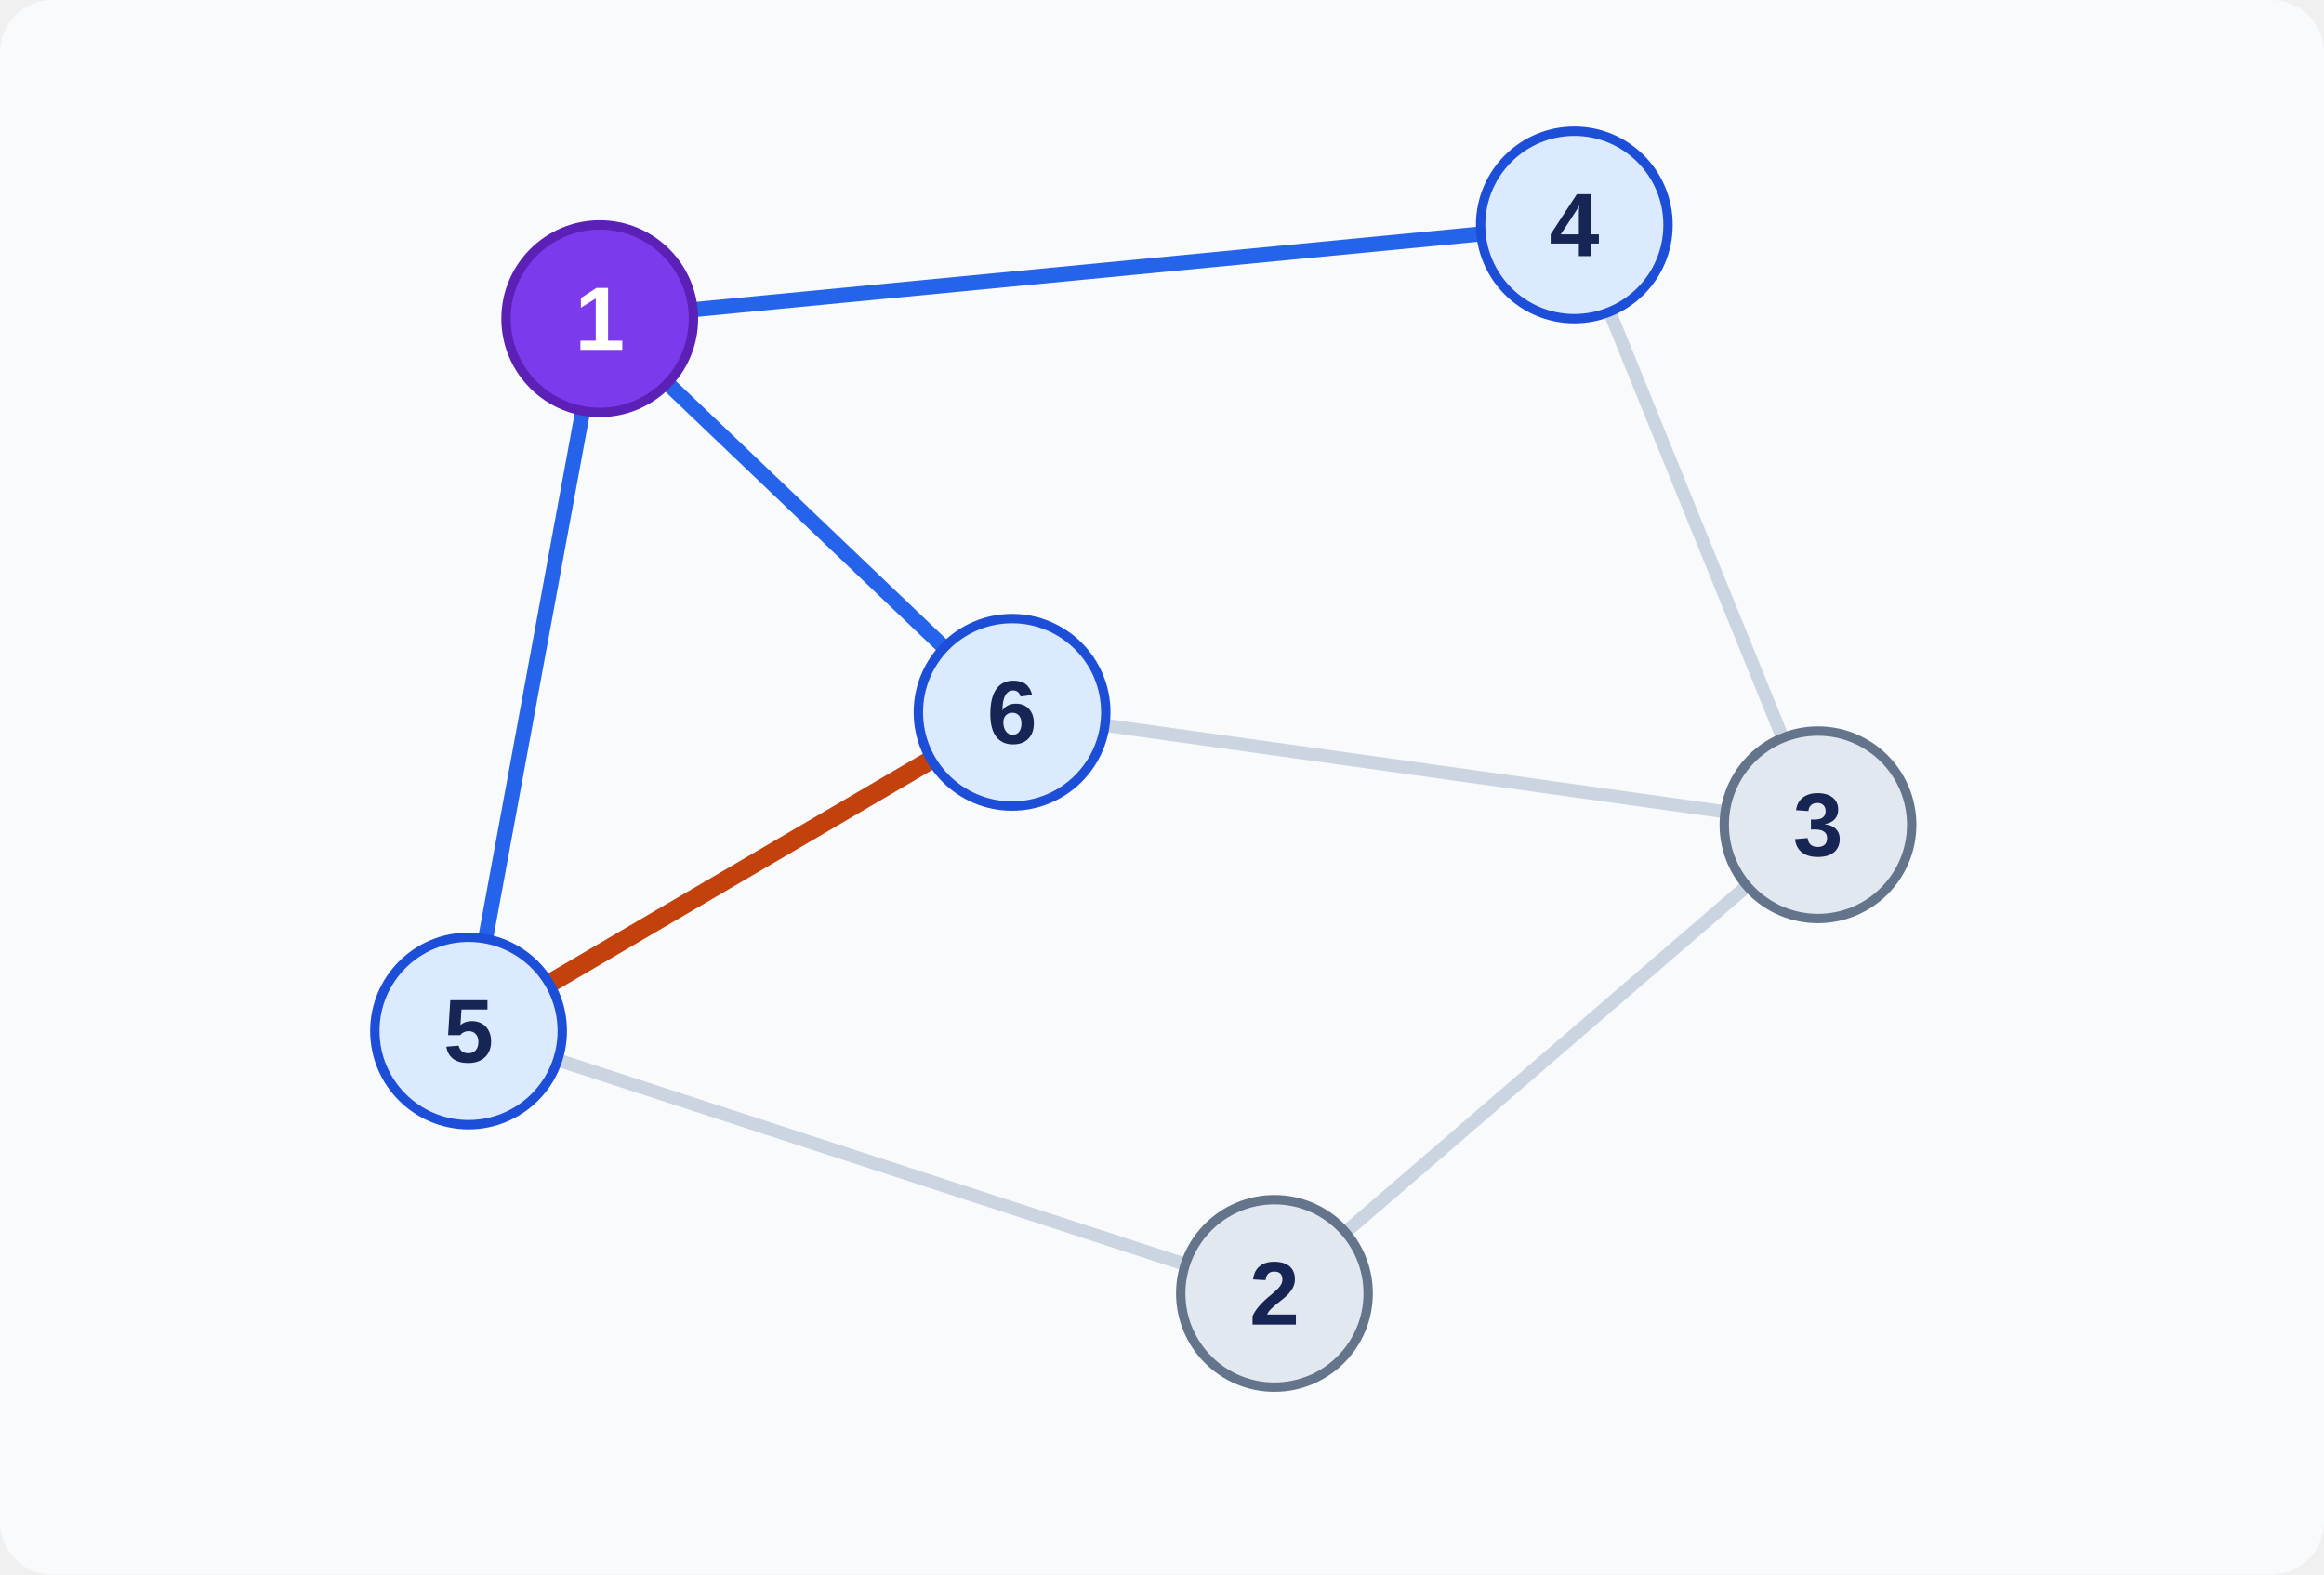
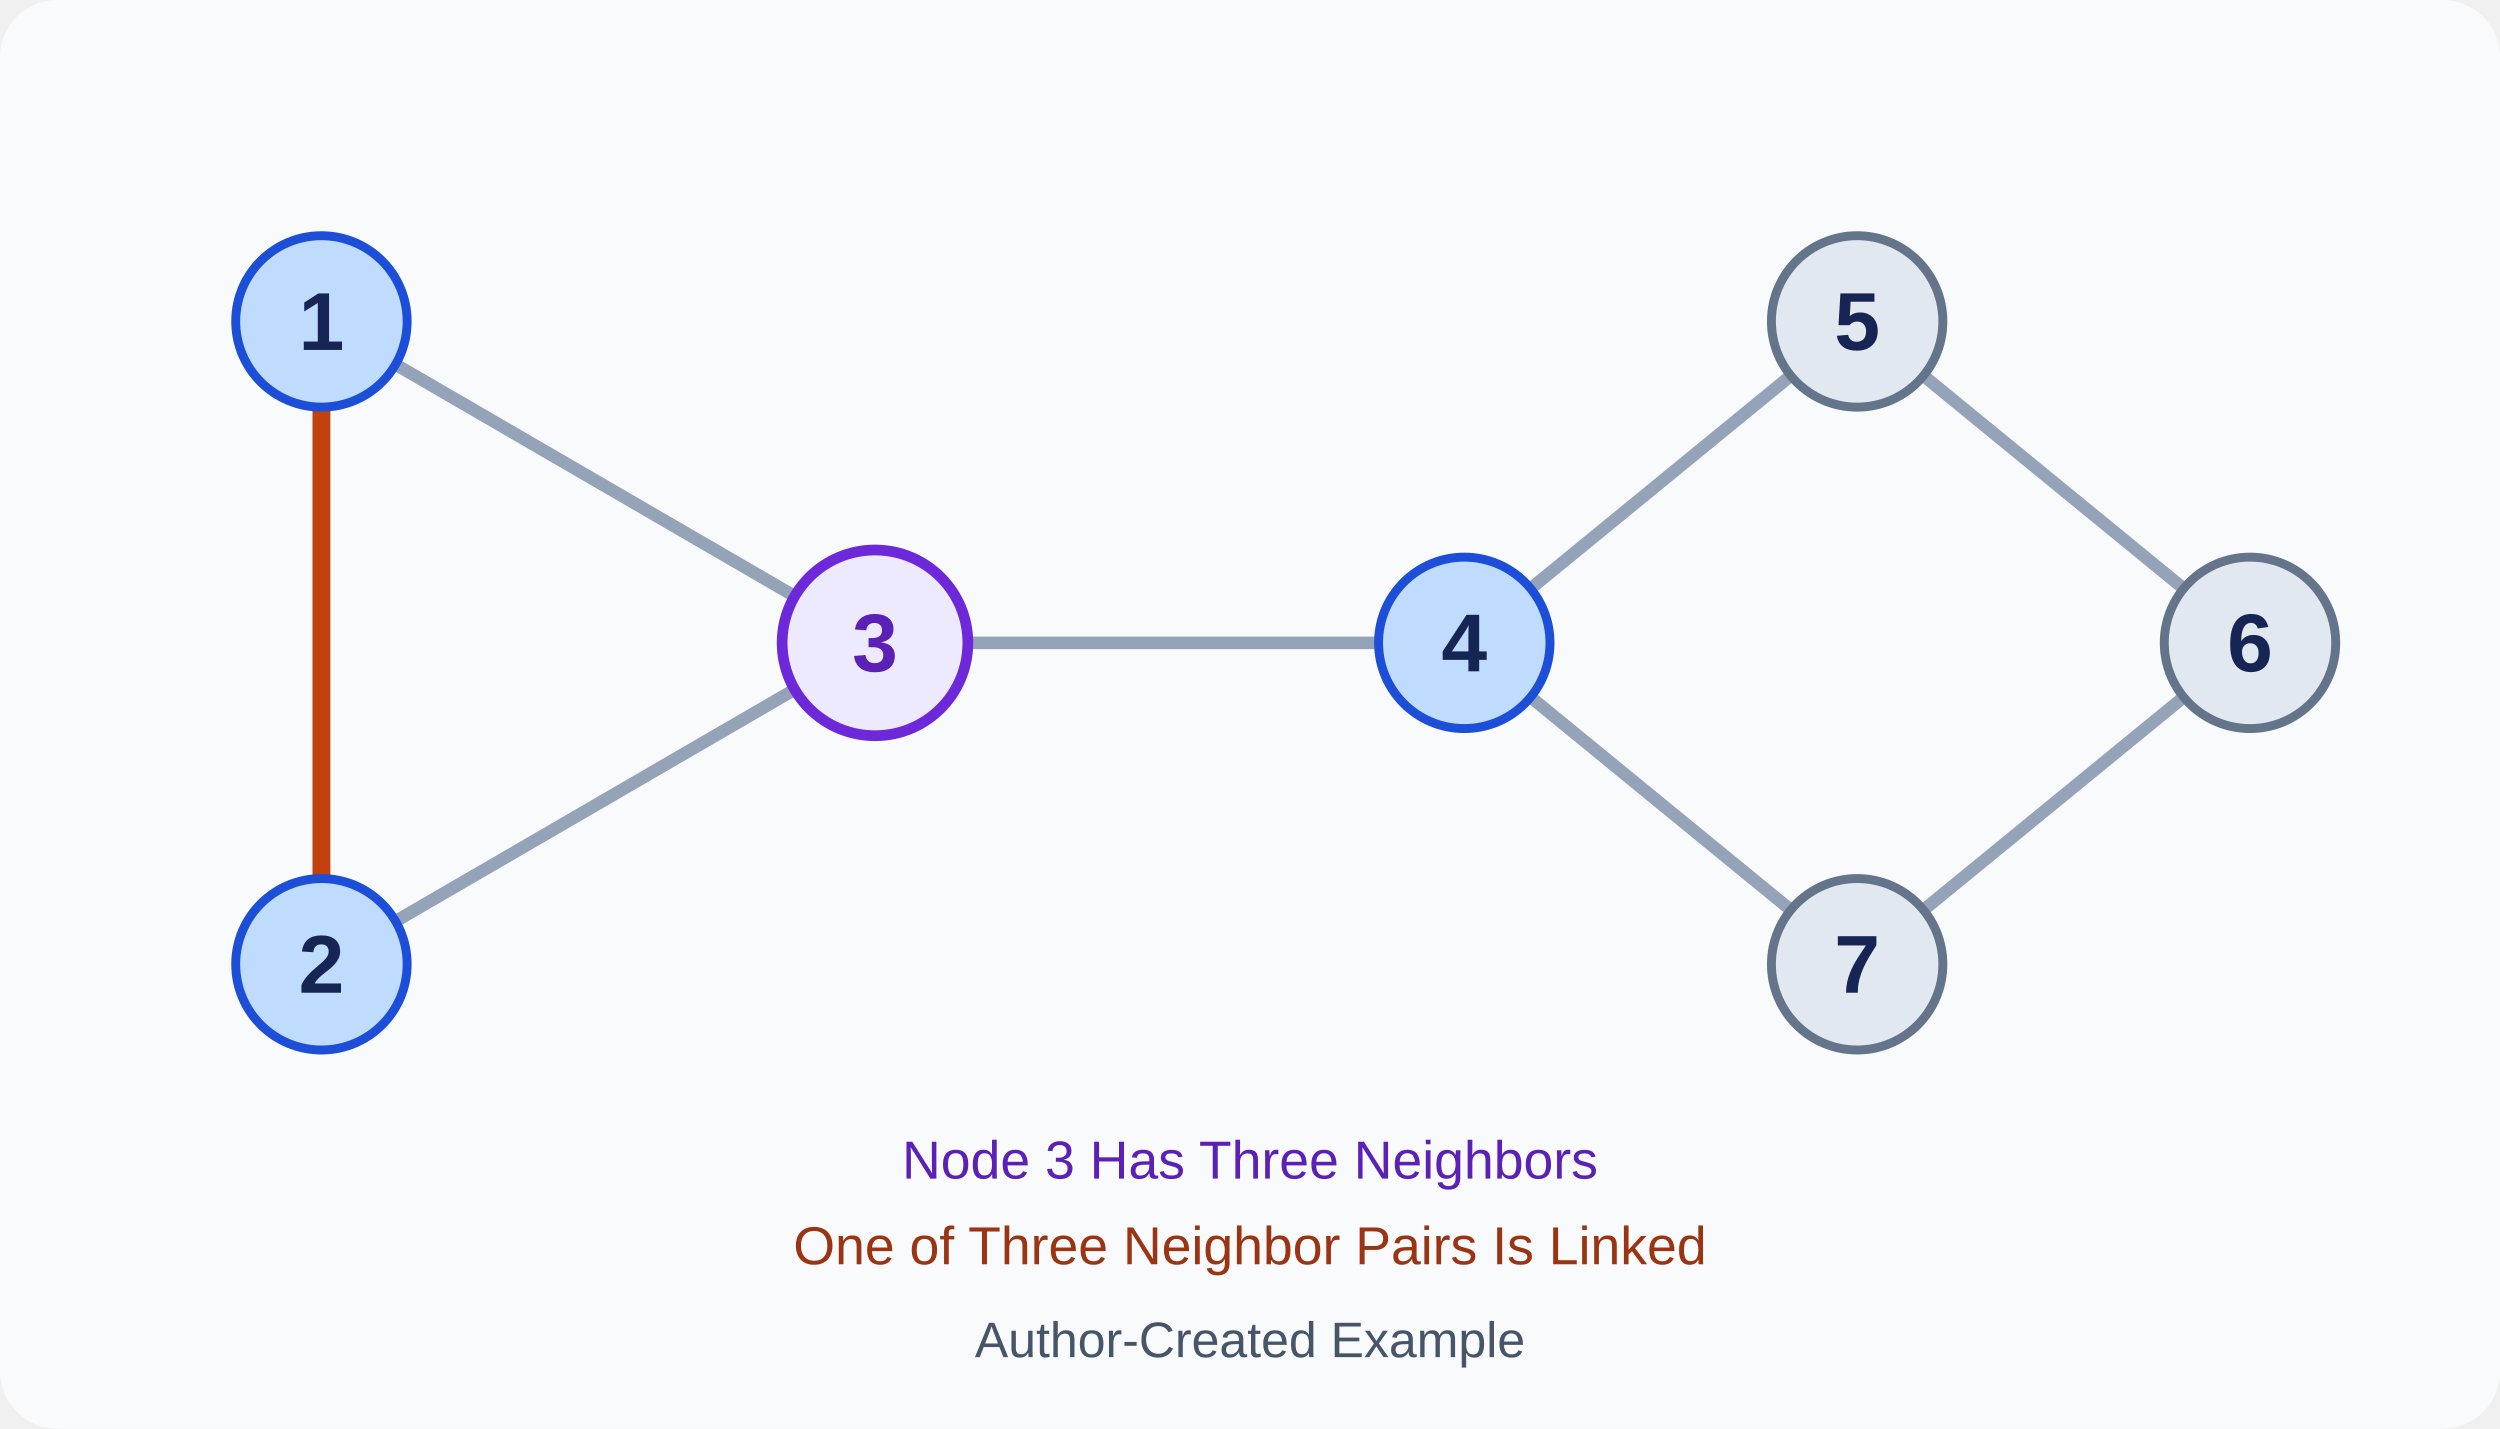
- <svg xmlns="http://www.w3.org/2000/svg" viewBox="0 0 620 420" width="620" height="420" role="img" aria-labelledby="title desc">
-   <rect width="620" height="420" rx="14" fill="#f8fafc" />
-   <g stroke="#cbd5e1" stroke-width="3.5" fill="none">
-     <path d="M340 345L485 220 M340 345L125 275 M485 220L420 60 M485 220L270 190" />
-   </g>
-   <g stroke="#2563eb" stroke-width="4" fill="none">
-     <path d="M160 85L420 60 M160 85L125 275 M160 85L270 190" />
-   </g>
-   <path d="M125 275L270 190" stroke="#c2410c" stroke-width="5" fill="none" />
-   <g fill="#dbeafe" stroke="#1d4ed8" stroke-width="2.5">
-     <circle cx="420" cy="60" r="25" />
-     <circle cx="125" cy="275" r="25" />
-     <circle cx="270" cy="190" r="25" />
+ <svg xmlns="http://www.w3.org/2000/svg" viewBox="0 0 700 400" width="700" height="400" role="img" aria-labelledby="title desc">
+   <rect width="700" height="400" rx="16" fill="#f8fafc" />
+   <g fill="none" stroke="#94a3b8" stroke-width="3.5" stroke-linecap="round" stroke-linejoin="round">
+     <path d="M90 90L245 180L90 270" />
+     <path d="M245 180L410 180" />
+     <path d="M410 180L520 90L630 180L520 270Z" />
+     <path d="M90 90L90 270" stroke="#c2410c" stroke-width="5" />
  </g>
  <g fill="#e2e8f0" stroke="#64748b" stroke-width="2.5">
-     <circle cx="340" cy="345" r="25" />
-     <circle cx="485" cy="220" r="25" />
+     <circle cx="520" cy="90" r="24" />
+     <circle cx="630" cy="180" r="24" />
+     <circle cx="520" cy="270" r="24" />
  </g>
-   <circle cx="160" cy="85" r="25" fill="#7c3aed" stroke="#5b21b6" stroke-width="2.5" />
-   <g font-family="Arial, sans-serif" font-size="24" font-weight="600" text-anchor="middle" dominant-baseline="central" fill="#172554">
-     <text x="160" y="85" fill="#ffffff">1</text>
-     <text x="340" y="345">2</text>
-     <text x="485" y="220">3</text>
-     <text x="420" y="60">4</text>
-     <text x="125" y="275">5</text>
-     <text x="270" y="190">6</text>
+   <g fill="#bfdbfe" stroke="#1d4ed8" stroke-width="2.5">
+     <circle cx="90" cy="90" r="24" />
+     <circle cx="90" cy="270" r="24" />
+     <circle cx="410" cy="180" r="24" />
+   </g>
+   <circle cx="245" cy="180" r="26" fill="#ede9fe" stroke="#6d28d9" stroke-width="3" />
+   <g font-family="Arial, sans-serif" font-size="23" font-weight="600" text-anchor="middle" dominant-baseline="central" fill="#172554">
+     <text x="90" y="90">1</text>
+     <text x="90" y="270">2</text>
+     <text x="245" y="180" fill="#5b21b6">3</text>
+     <text x="410" y="180">4</text>
+     <text x="520" y="90">5</text>
+     <text x="630" y="180">6</text>
+     <text x="520" y="270">7</text>
+   </g>
+   <g font-family="Arial, sans-serif" font-size="15" text-anchor="middle">
+     <text x="350" y="330" fill="#5b21b6">Node 3 Has Three Neighbors</text>
+     <text x="350" y="354" fill="#9a3412">One of Three Neighbor Pairs Is Linked</text>
+     <text x="350" y="380" font-size="14" fill="#475569">Author-Created Example</text>
  </g>
</svg>
